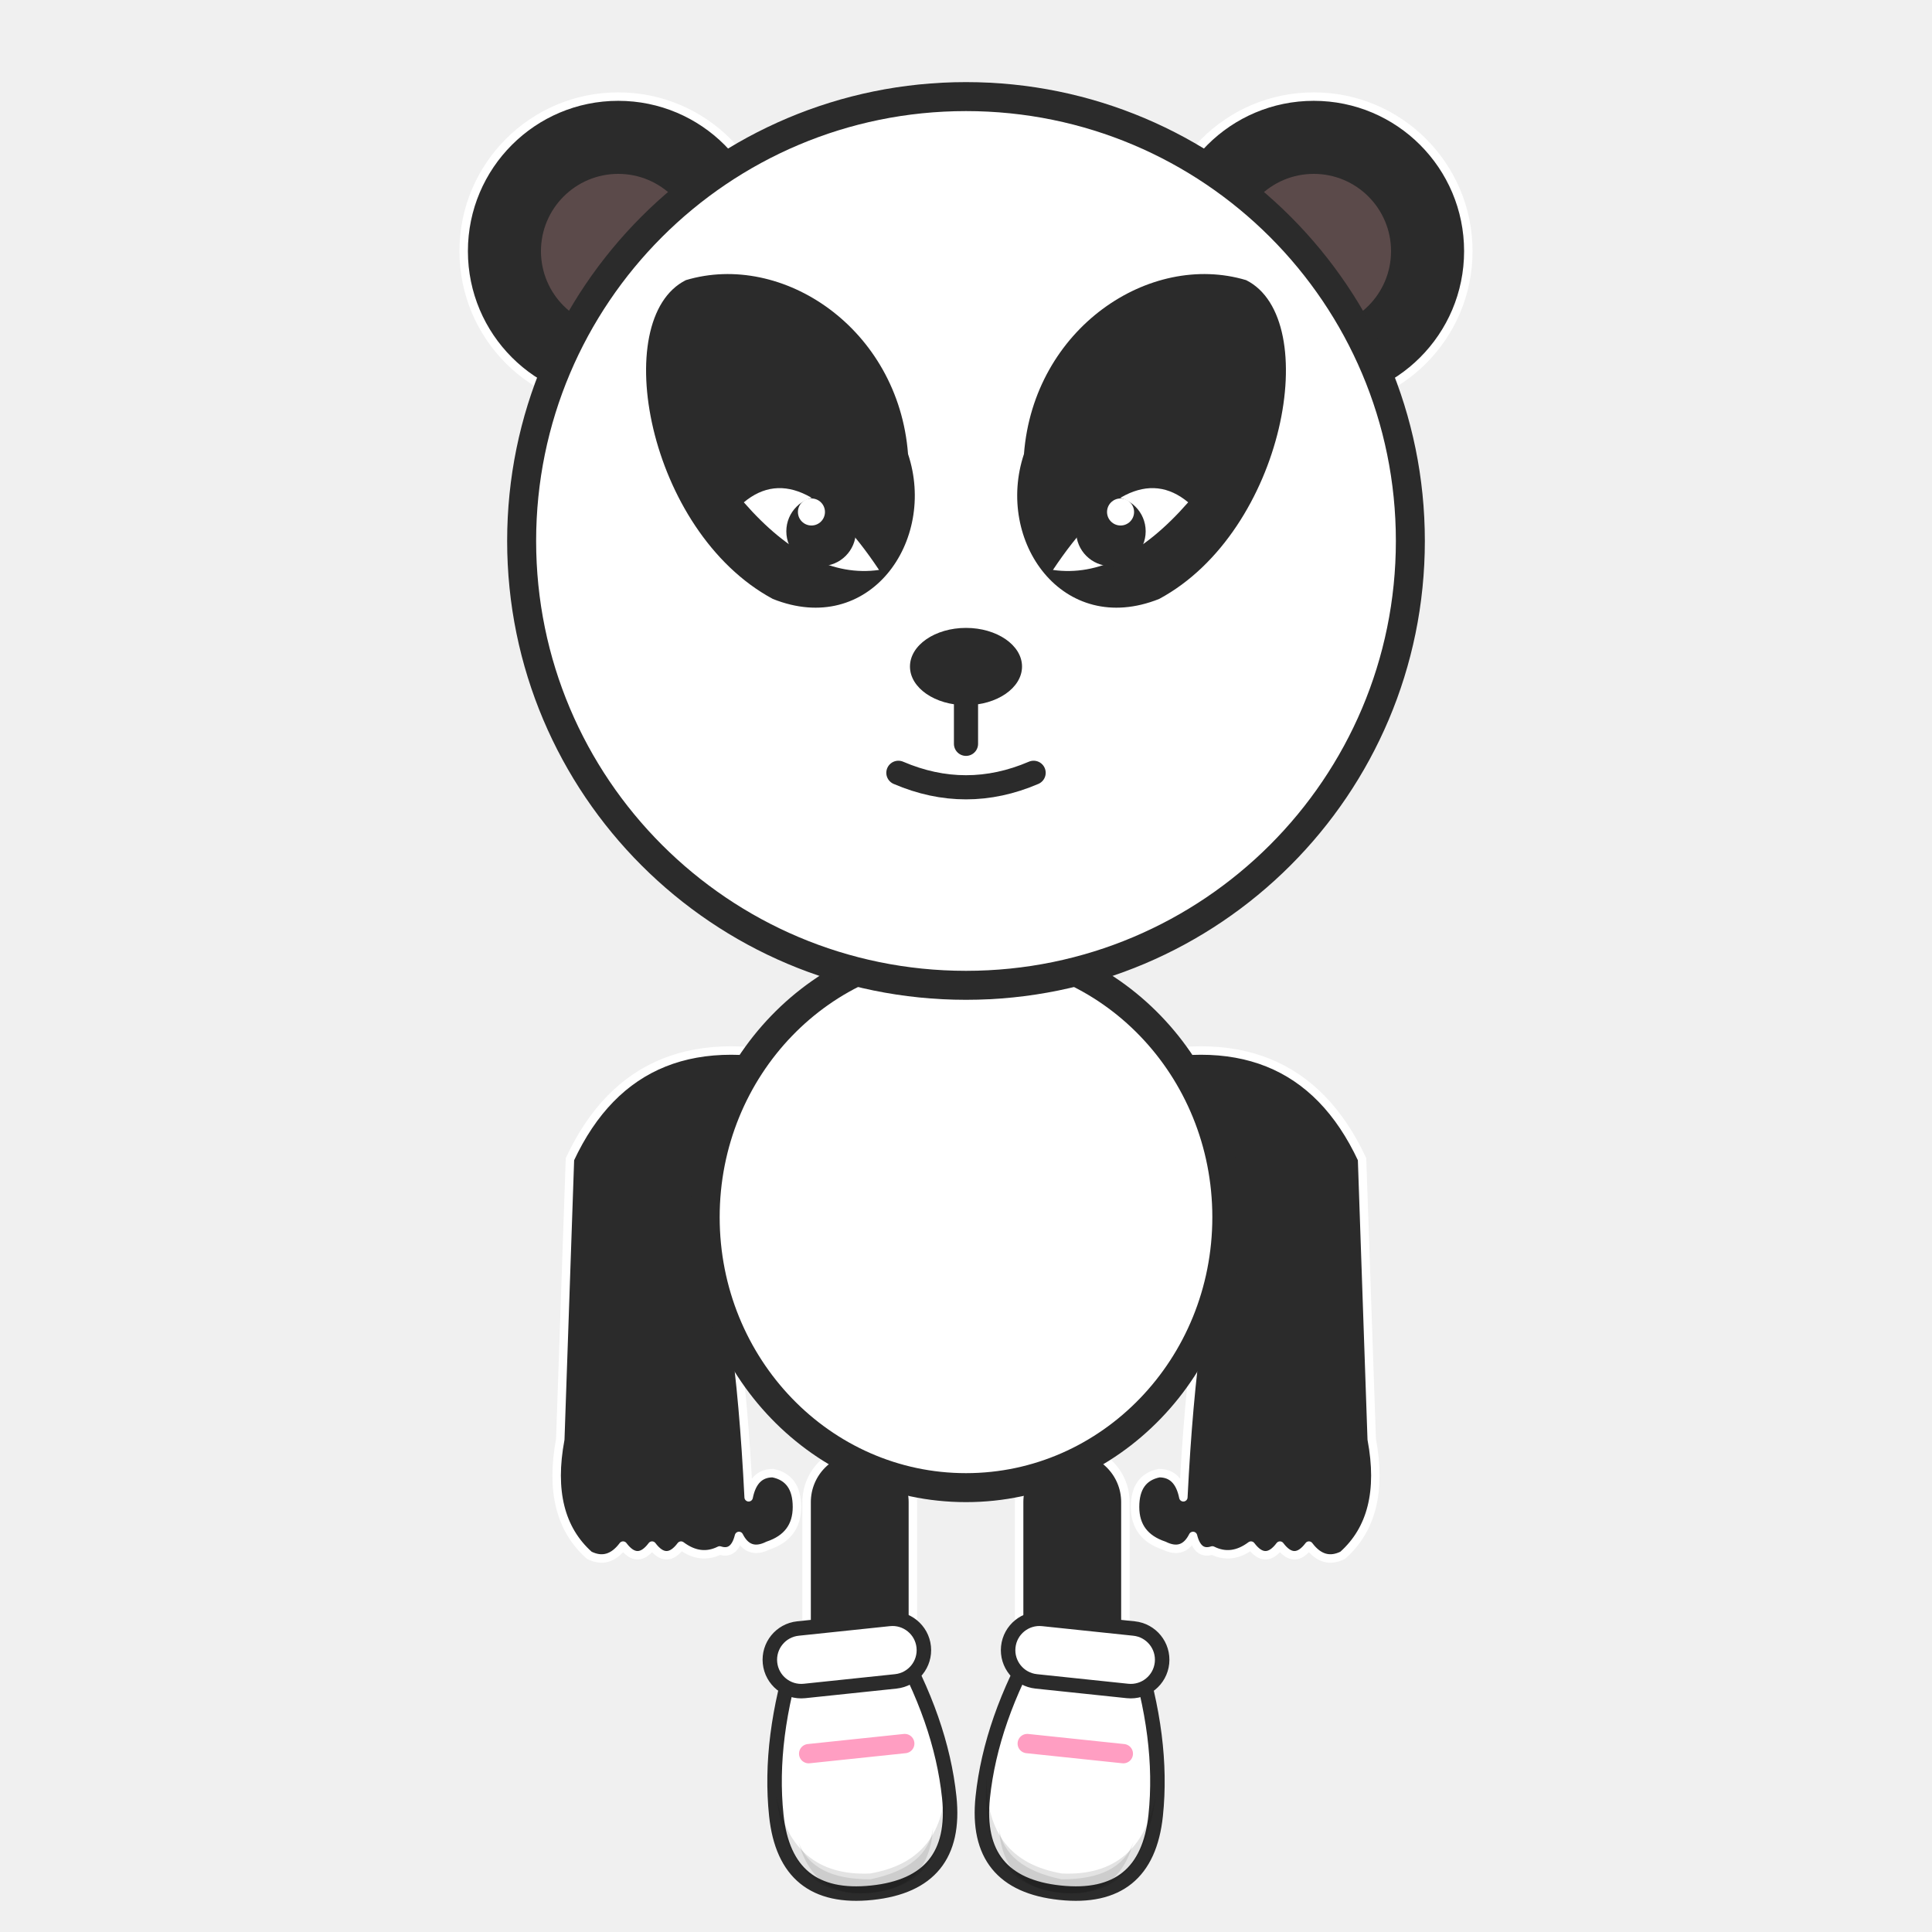
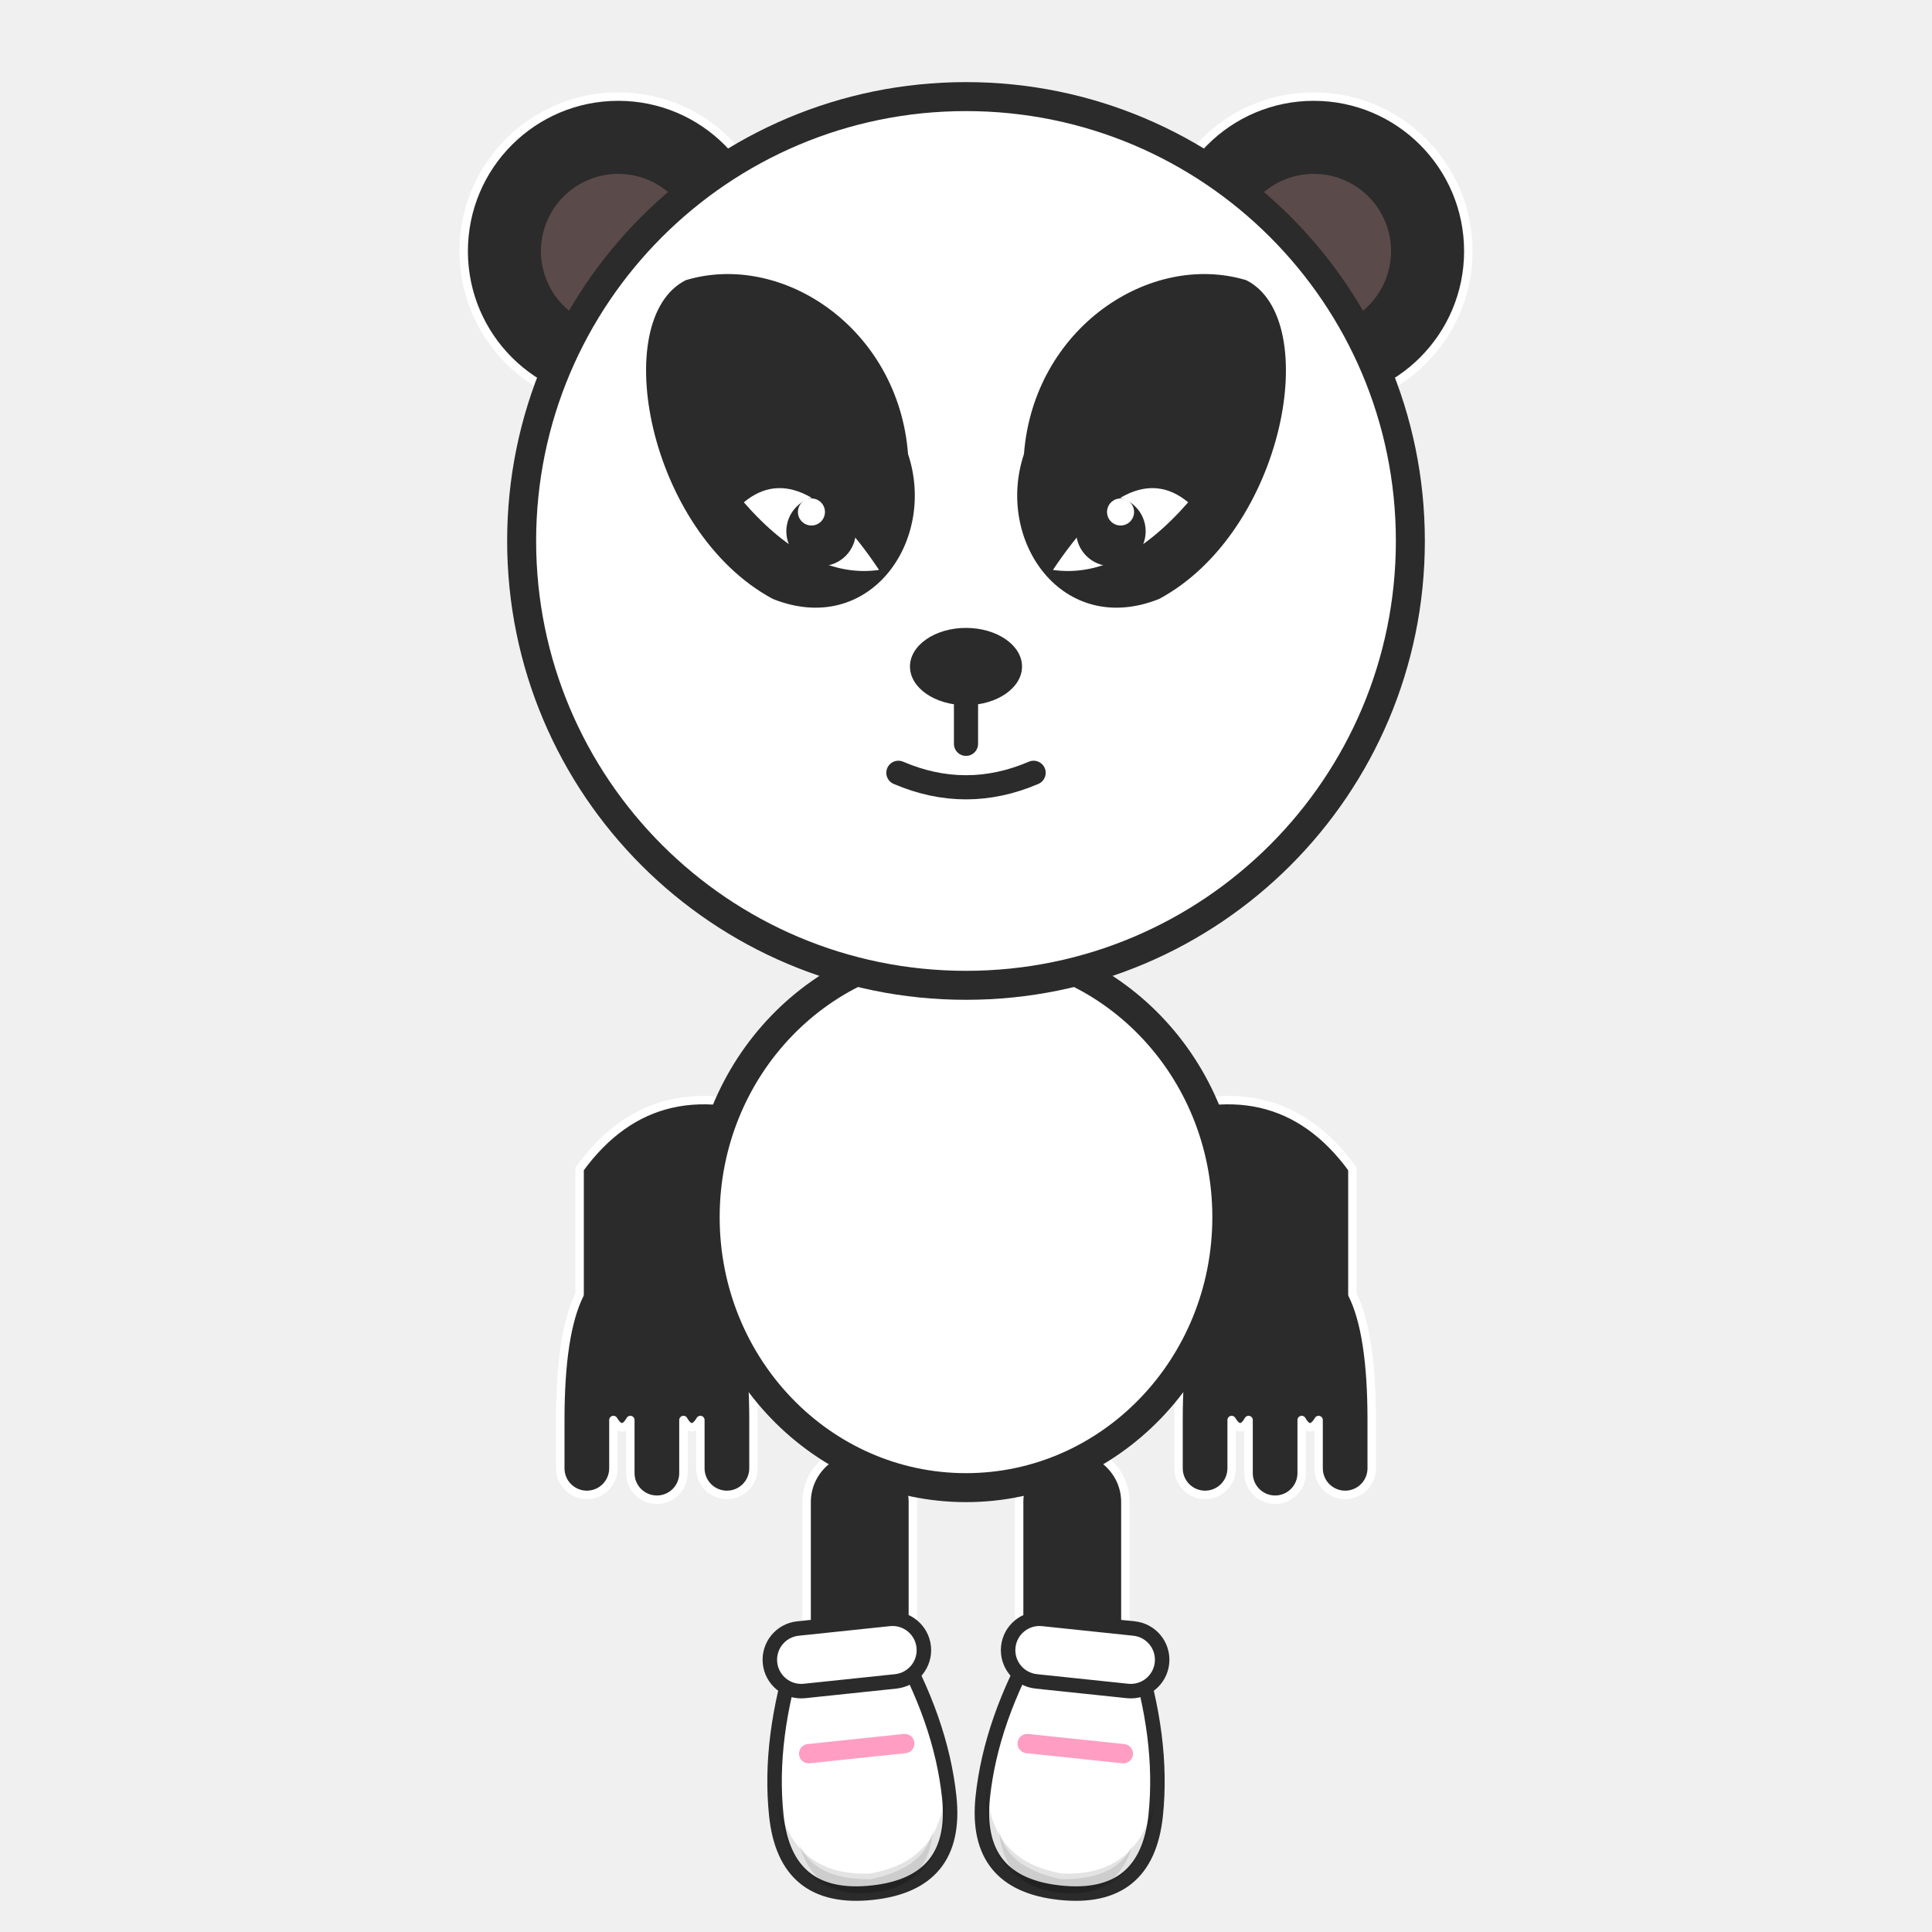
<svg xmlns="http://www.w3.org/2000/svg" viewBox="0 0 200 200" width="200" height="200" role="img" aria-label="Panda neutral">
  <defs>
    <g id="foot">
      <path d="M84 170Q80 179 80 187Q80 196 89 196Q98 196 98 187Q98 179 94 170Z" fill="#fff" stroke="#2b2b2b" stroke-width="1.5" />
      <path d="M80.2 185Q80.5 196 89 196Q97.5 196 97.8 185Q97 193.5 89 194Q81 193.5 80.2 185Z" fill="#000" opacity="0.11" />
      <path d="M82 190Q83 196 89 196Q95 196 96 190Q95 194 89 194.6Q83 194 82 190Z" fill="#000" opacity="0.1" />
      <rect x="81" y="168" width="16" height="6.5" rx="3.25" fill="#fff" stroke="#2b2b2b" stroke-width="1.5" />
      <path d="M84 181H94" fill="none" stroke="#ff9ec2" stroke-width="2" stroke-linecap="round" />
    </g>
  </defs>
  <g class="panda" data-emotion="neutral" fill="#2b2b2b" stroke-linejoin="round">
    <g class="legs" stroke="#fff" stroke-width="0.875">
      <rect x="83.5" y="150" width="11" height="30" rx="5.5" />
      <rect x="105.5" y="150" width="11" height="30" rx="5.5" />
    </g>
    <use href="#foot" transform="rotate(-6 89 184)" />
    <use href="#foot" transform="matrix(-1 0 0 1 200 0) rotate(-6 89 184)" />
    <g class="arms" stroke="#fff" stroke-width="0.875">
-       <path class="arm-l" d="M84 110Q66 105 59 120L58 149Q56.5 157 61 161Q63 162 64.5 160Q66 162 67.5 160Q69 162 70.5 160Q72.5 161.5 74.5 160.5Q76 161 76.5 159Q77.5 161 79.5 160Q82.5 159 82.5 156Q82.5 153 80 152.5Q78 152.5 77.5 155Q77 145 76 138L84 110Z" />
-       <path class="arm-r" d="M116 110Q134 105 141 120L142 149Q143.5 157 139 161Q137 162 135.5 160Q134 162 132.5 160Q131 162 129.5 160Q127.5 161.5 125.5 160.5Q124 161 123.5 159Q122.5 161 120.5 160Q117.5 159 117.5 156Q117.5 153 120 152.5Q122 152.5 122.5 155Q123 145 124 138L116 110Z" />
+       <path class="arm-l" d="M82 116Q68 110 60 121L60 134Q58 138 58 147L58 152A2.75 2.75 0 0 0 63.5 152L63.5 147Q64.4 148.5 65.25 147L65.25 152.5A2.75 2.75 0 0 0 70.75 152.5L70.75 147Q71.6 148.5 72.5 147L72.5 152A2.75 2.75 0 0 0 78 152L78 147Q78 138 76 134L82 116Z" />
+       <path class="arm-r" d="M118 116Q132 110 140 121L140 134Q142 138 142 147L142 152A2.75 2.75 0 0 1 136.5 152L136.5 147Q135.6 148.5 134.75 147L134.75 152.5A2.75 2.75 0 0 1 129.25 152.5L129.25 147Q128.4 148.5 127.5 147L127.5 152A2.75 2.75 0 0 1 122 152L122 147Q122 138 124 134L118 116Z" />
    </g>
    <ellipse class="body" cx="100" cy="126" rx="27" ry="28" fill="#fff" stroke="#2b2b2b" stroke-width="3" />
    <g class="head">
      <g class="ears" stroke="#fff" stroke-width="0.875">
        <circle cx="64" cy="26" r="16" />
        <circle cx="136" cy="26" r="16" />
      </g>
      <circle cx="64" cy="26" r="8" fill="#5b4a4a" />
      <circle cx="136" cy="26" r="8" fill="#5b4a4a" />
      <circle class="skull" cx="100" cy="56" r="46" fill="#fff" stroke="#2b2b2b" stroke-width="3" />
      <g class="patches">
        <path id="patch" d="M71 29C63 33 67 55 80 62C90 66 97 56 94 47C93 34 81 26 71 29Z" />
        <use href="#patch" transform="matrix(-1 0 0 1 200 0)" />
      </g>
      <g class="eyes">
        <path id="eyew" d="M77 52Q83 47 91 59Q84 60 77 52Z" fill="#fff" />
        <use href="#eyew" transform="matrix(-1 0 0 1 200 0)" />
        <circle cx="85" cy="55" r="3.6" />
        <circle cx="115" cy="55" r="3.6" />
        <circle cx="84" cy="53" r="1.4" fill="#fff" />
        <circle cx="116" cy="53" r="1.4" fill="#fff" />
      </g>
      <ellipse class="nose" cx="100" cy="69" rx="5.8" ry="4" />
      <path class="mouth" d="M100 73V77M93 80Q100 83 107 80" fill="none" stroke="#2b2b2b" stroke-width="2.5" stroke-linecap="round" />
    </g>
  </g>
</svg>
